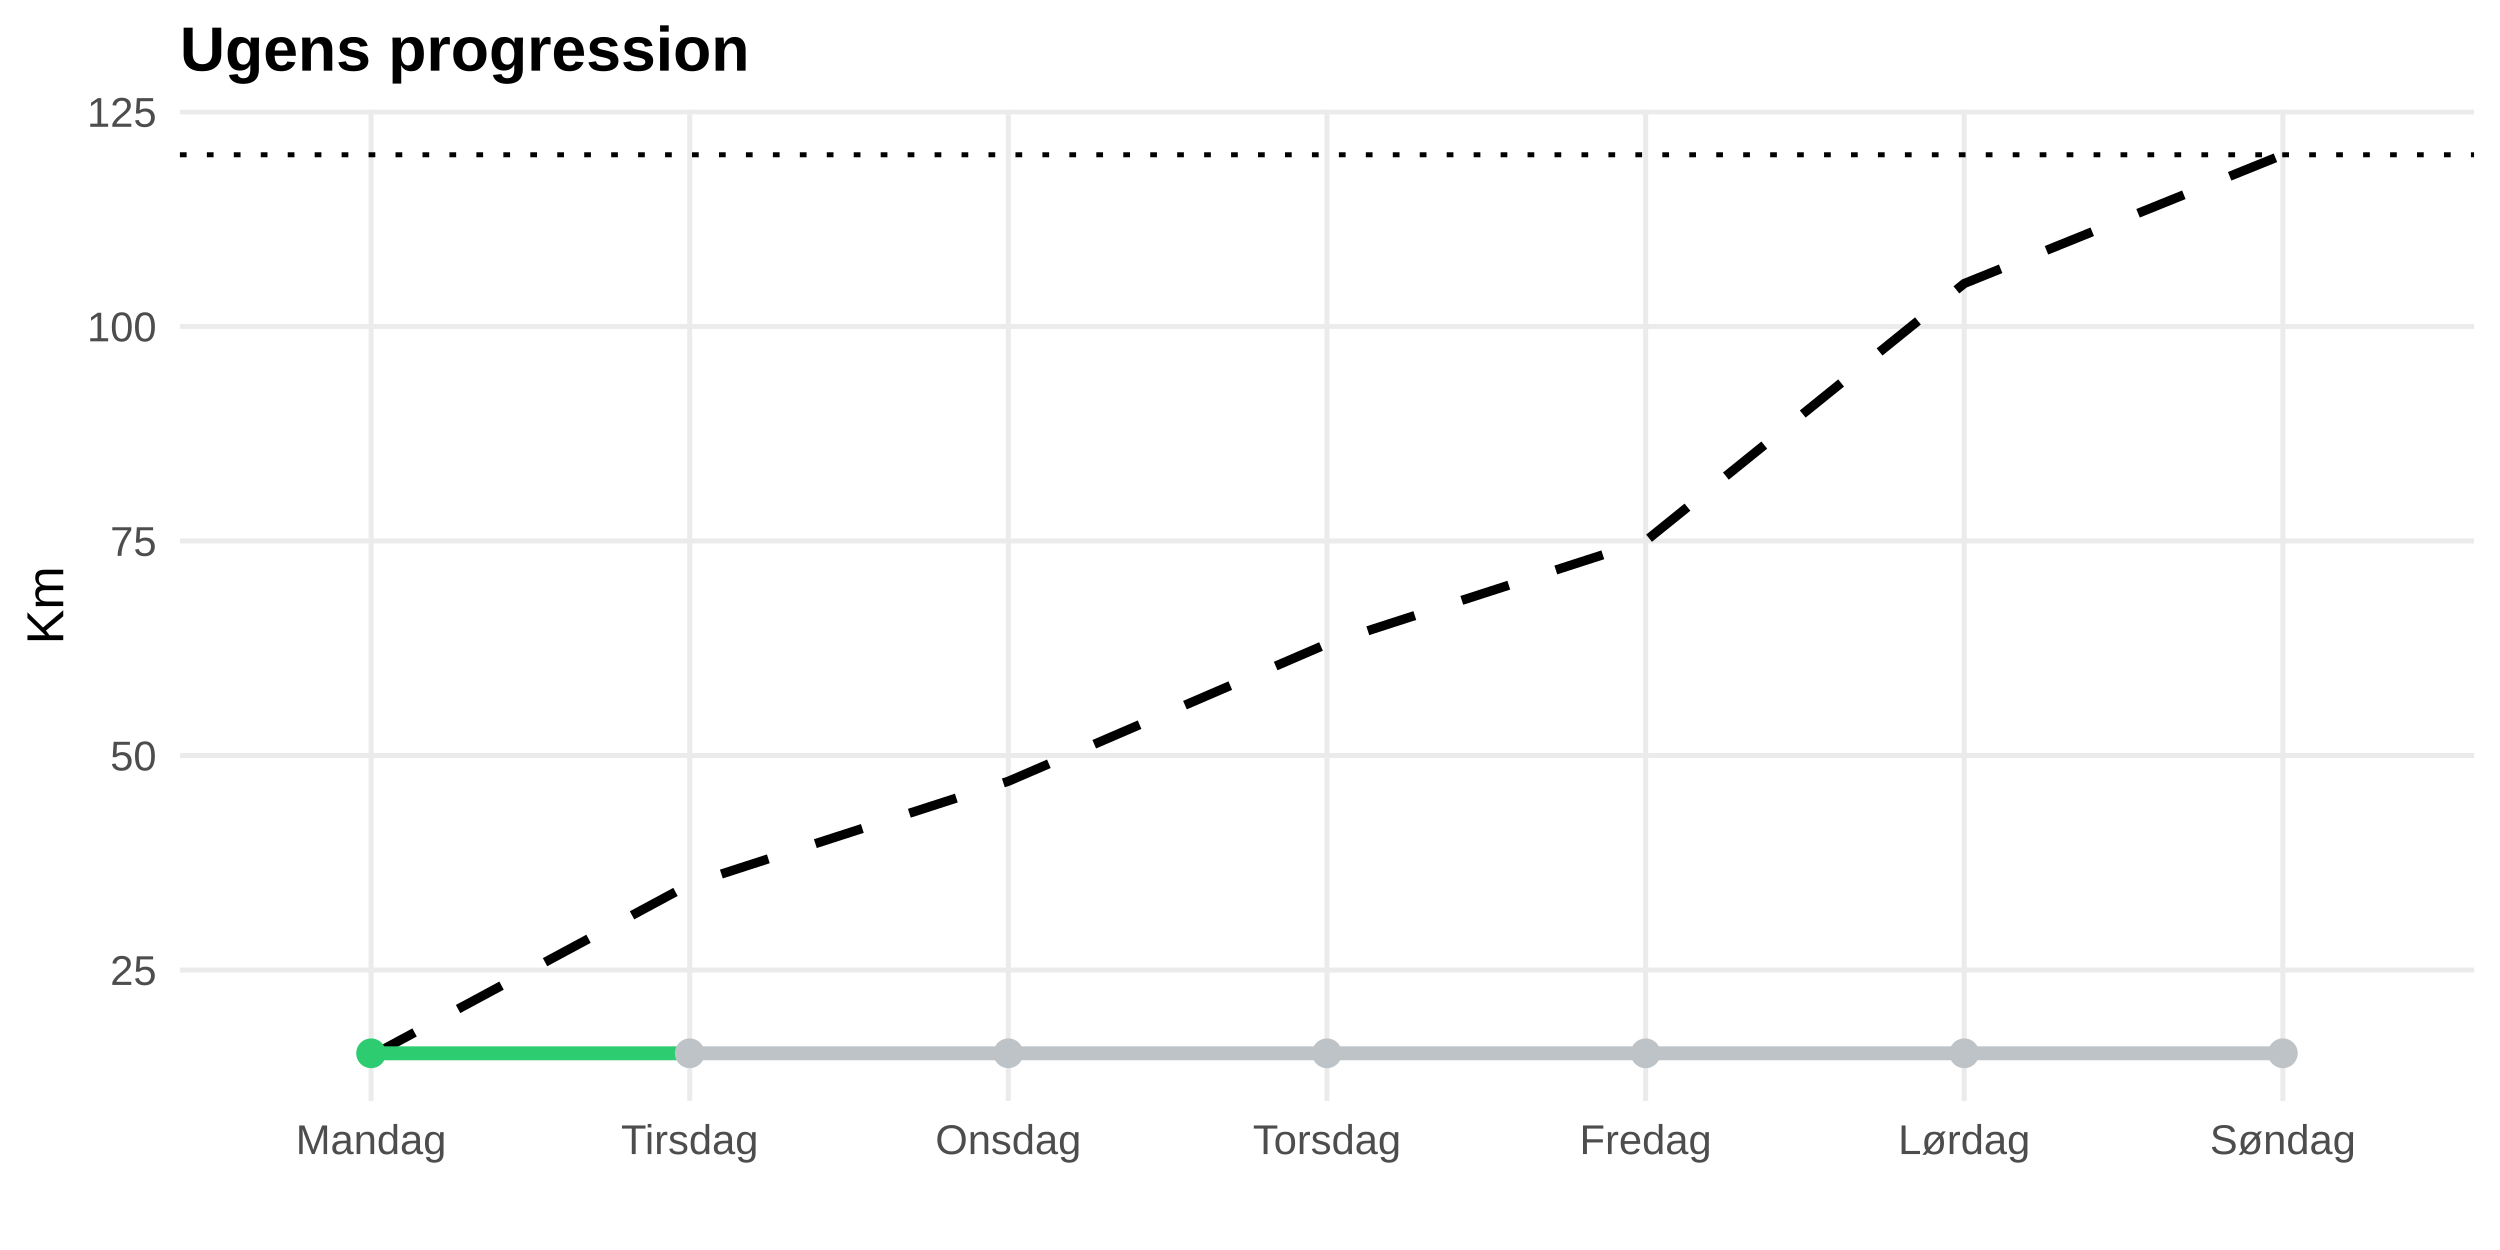
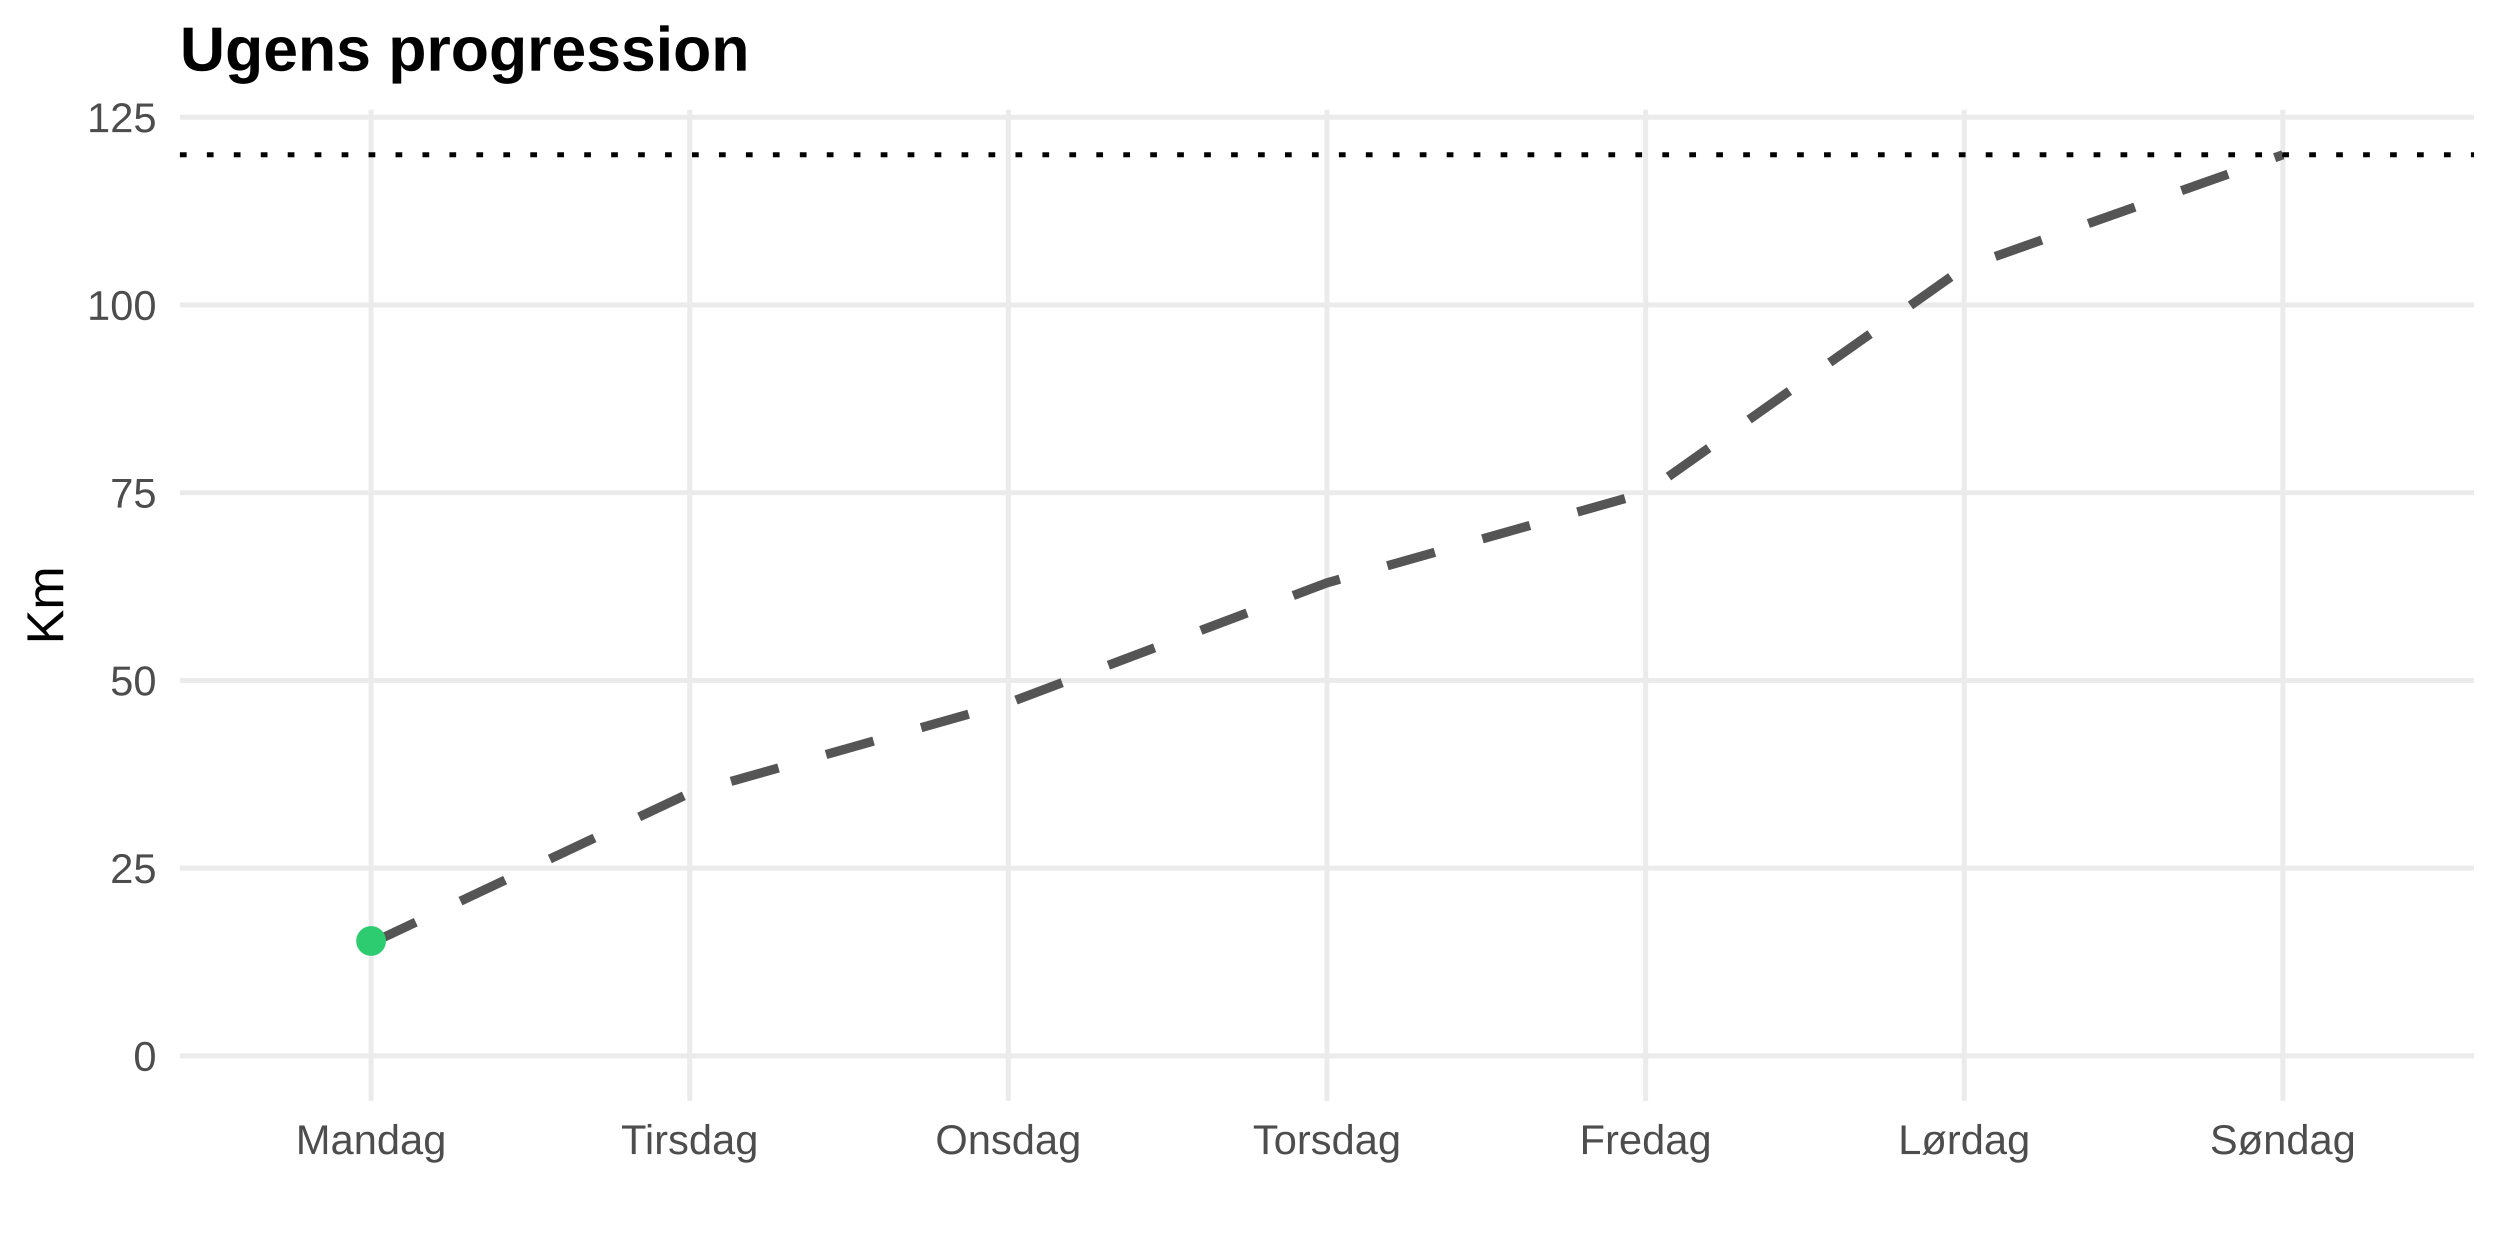
<svg xmlns="http://www.w3.org/2000/svg" width="576.00pt" height="288.00pt" viewBox="0 0 576.00 288.00">
  <g class="svglite">
    <defs>
      <style type="text/css">
    .svglite line, .svglite polyline, .svglite polygon, .svglite path, .svglite rect, .svglite circle {
      fill: none;
      stroke: #000000;
      stroke-linecap: round;
      stroke-linejoin: round;
      stroke-miterlimit: 10.00;
    }
    .svglite text {
      white-space: pre;
    }
    .svglite g.glyphgroup path {
      fill: inherit;
      stroke: none;
    }
  </style>
    </defs>
    <rect width="100%" height="100%" style="stroke: none; fill: #FFFFFF;" />
    <defs>
      <clipPath id="cpMC4wMHw1NzYuMDB8MC4wMHwyODguMDA=">
        <rect x="0.00" y="0.00" width="576.00" height="288.00" />
      </clipPath>
    </defs>
    <g clip-path="url(#cpMC4wMHw1NzYuMDB8MC4wMHwyODguMDA=)">
      <rect x="0.00" y="0.00" width="576.00" height="288.00" style="stroke-width: 1.16; stroke: none; fill: #FFFFFF;" />
    </g>
    <defs>
      <clipPath id="cpNDEuNDV8NTcwLjAyfDI1LjI4fDI1My42NQ==">
        <rect x="41.45" y="25.28" width="528.58" height="228.37" />
      </clipPath>
    </defs>
    <g clip-path="url(#cpNDEuNDV8NTcwLjAyfDI1LjI4fDI1My42NQ==)">
-       <polyline points="41.45,223.50 570.02,223.50 " style="stroke-width: 1.16; stroke: #EBEBEB; stroke-linecap: butt;" />
-       <polyline points="41.45,174.07 570.02,174.07 " style="stroke-width: 1.16; stroke: #EBEBEB; stroke-linecap: butt;" />
-       <polyline points="41.45,124.64 570.02,124.64 " style="stroke-width: 1.16; stroke: #EBEBEB; stroke-linecap: butt;" />
-       <polyline points="41.45,75.21 570.02,75.21 " style="stroke-width: 1.16; stroke: #EBEBEB; stroke-linecap: butt;" />
-       <polyline points="41.45,25.78 570.02,25.78 " style="stroke-width: 1.16; stroke: #EBEBEB; stroke-linecap: butt;" />
+       <polyline points="41.45,243.27 570.02,243.27 " style="stroke-width: 1.16; stroke: #EBEBEB; stroke-linecap: butt;" />
+       <polyline points="41.45,200.02 570.02,200.02 " style="stroke-width: 1.16; stroke: #EBEBEB; stroke-linecap: butt;" />
+       <polyline points="41.45,156.77 570.02,156.77 " style="stroke-width: 1.16; stroke: #EBEBEB; stroke-linecap: butt;" />
+       <polyline points="41.45,113.52 570.02,113.52 " style="stroke-width: 1.16; stroke: #EBEBEB; stroke-linecap: butt;" />
+       <polyline points="41.45,70.26 570.02,70.26 " style="stroke-width: 1.16; stroke: #EBEBEB; stroke-linecap: butt;" />
+       <polyline points="41.45,27.01 570.02,27.01 " style="stroke-width: 1.16; stroke: #EBEBEB; stroke-linecap: butt;" />
      <polyline points="85.50,253.65 85.50,25.28 " style="stroke-width: 1.16; stroke: #EBEBEB; stroke-linecap: butt;" />
      <polyline points="158.91,253.65 158.91,25.28 " style="stroke-width: 1.16; stroke: #EBEBEB; stroke-linecap: butt;" />
      <polyline points="232.32,253.65 232.32,25.28 " style="stroke-width: 1.16; stroke: #EBEBEB; stroke-linecap: butt;" />
      <polyline points="305.73,253.65 305.73,25.28 " style="stroke-width: 1.16; stroke: #EBEBEB; stroke-linecap: butt;" />
      <polyline points="379.15,253.65 379.15,25.28 " style="stroke-width: 1.16; stroke: #EBEBEB; stroke-linecap: butt;" />
      <polyline points="452.56,253.65 452.56,25.28 " style="stroke-width: 1.16; stroke: #EBEBEB; stroke-linecap: butt;" />
      <polyline points="525.97,253.65 525.97,25.28 " style="stroke-width: 1.16; stroke: #EBEBEB; stroke-linecap: butt;" />
-       <polyline points="85.50,243.27 158.91,203.73 232.32,180.00 305.73,148.36 379.15,124.64 452.56,65.32 525.97,35.66 " style="stroke-width: 2.13; stroke-dasharray: 11.38,11.38; stroke-linecap: butt;" />
-       <line x1="85.50" y1="242.68" x2="158.91" y2="242.68" style="stroke-width: 3.20; stroke: #2ECC71; stroke-linecap: butt;" />
-       <line x1="158.91" y1="242.68" x2="232.32" y2="242.68" style="stroke-width: 3.20; stroke: #BDC3C7; stroke-linecap: butt;" />
-       <line x1="232.32" y1="242.68" x2="305.73" y2="242.68" style="stroke-width: 3.20; stroke: #BDC3C7; stroke-linecap: butt;" />
-       <line x1="305.73" y1="242.68" x2="379.15" y2="242.68" style="stroke-width: 3.20; stroke: #BDC3C7; stroke-linecap: butt;" />
-       <line x1="379.15" y1="242.68" x2="452.56" y2="242.68" style="stroke-width: 3.20; stroke: #BDC3C7; stroke-linecap: butt;" />
-       <line x1="452.56" y1="242.68" x2="525.97" y2="242.68" style="stroke-width: 3.20; stroke: #BDC3C7; stroke-linecap: butt;" />
-       <circle cx="85.50" cy="242.68" r="3.05" style="stroke-width: 0.77; stroke: #2ECC71; fill: #2ECC71;" />
-       <circle cx="158.91" cy="242.68" r="3.05" style="stroke-width: 0.77; stroke: #BDC3C7; fill: #BDC3C7;" />
-       <circle cx="232.32" cy="242.68" r="3.05" style="stroke-width: 0.77; stroke: #BDC3C7; fill: #BDC3C7;" />
-       <circle cx="305.73" cy="242.68" r="3.05" style="stroke-width: 0.77; stroke: #BDC3C7; fill: #BDC3C7;" />
-       <circle cx="379.15" cy="242.68" r="3.05" style="stroke-width: 0.77; stroke: #BDC3C7; fill: #BDC3C7;" />
-       <circle cx="452.56" cy="242.68" r="3.05" style="stroke-width: 0.77; stroke: #BDC3C7; fill: #BDC3C7;" />
-       <circle cx="525.97" cy="242.68" r="3.05" style="stroke-width: 0.77; stroke: #BDC3C7; fill: #BDC3C7;" />
+       <polyline points="85.50,217.32 158.91,182.72 232.32,161.96 305.73,134.28 379.15,113.52 452.56,61.61 525.97,35.66 " style="stroke-width: 2.13; stroke: #555555; stroke-dasharray: 11.38,11.38; stroke-linecap: butt;" />
      <line x1="41.45" y1="35.66" x2="570.02" y2="35.66" style="stroke-width: 1.16; stroke-dasharray: 1.55,4.66; stroke-linecap: butt;" />
+       <circle cx="85.50" cy="216.80" r="3.05" style="stroke-width: 0.77; stroke: #2ECC71; fill: #2ECC71;" />
    </g>
    <g clip-path="url(#cpMC4wMHw1NzYuMDB8MC4wMHwyODguMDA=)">
-       <text x="36.07" y="226.93" text-anchor="end" style="font-size: 9.60px;fill: #4D4D4D; font-family: &quot;Arial&quot;;" textLength="10.66px" lengthAdjust="spacingAndGlyphs">25</text>
-       <text x="36.07" y="177.50" text-anchor="end" style="font-size: 9.60px;fill: #4D4D4D; font-family: &quot;Arial&quot;;" textLength="10.66px" lengthAdjust="spacingAndGlyphs">50</text>
-       <text x="36.07" y="128.07" text-anchor="end" style="font-size: 9.60px;fill: #4D4D4D; font-family: &quot;Arial&quot;;" textLength="10.66px" lengthAdjust="spacingAndGlyphs">75</text>
-       <text x="36.07" y="78.64" text-anchor="end" style="font-size: 9.60px;fill: #4D4D4D; font-family: &quot;Arial&quot;;" textLength="15.98px" lengthAdjust="spacingAndGlyphs">100</text>
-       <text x="36.07" y="29.21" text-anchor="end" style="font-size: 9.60px;fill: #4D4D4D; font-family: &quot;Arial&quot;;" textLength="15.98px" lengthAdjust="spacingAndGlyphs">125</text>
+       <text x="36.07" y="246.71" text-anchor="end" style="font-size: 9.60px;fill: #4D4D4D; font-family: &quot;Arial&quot;;" textLength="5.33px" lengthAdjust="spacingAndGlyphs">0</text>
+       <text x="36.07" y="203.45" text-anchor="end" style="font-size: 9.60px;fill: #4D4D4D; font-family: &quot;Arial&quot;;" textLength="10.66px" lengthAdjust="spacingAndGlyphs">25</text>
+       <text x="36.07" y="160.20" text-anchor="end" style="font-size: 9.60px;fill: #4D4D4D; font-family: &quot;Arial&quot;;" textLength="10.66px" lengthAdjust="spacingAndGlyphs">50</text>
+       <text x="36.07" y="116.95" text-anchor="end" style="font-size: 9.60px;fill: #4D4D4D; font-family: &quot;Arial&quot;;" textLength="10.66px" lengthAdjust="spacingAndGlyphs">75</text>
+       <text x="36.07" y="73.70" text-anchor="end" style="font-size: 9.60px;fill: #4D4D4D; font-family: &quot;Arial&quot;;" textLength="15.98px" lengthAdjust="spacingAndGlyphs">100</text>
+       <text x="36.07" y="30.45" text-anchor="end" style="font-size: 9.60px;fill: #4D4D4D; font-family: &quot;Arial&quot;;" textLength="15.98px" lengthAdjust="spacingAndGlyphs">125</text>
      <text x="85.50" y="265.90" text-anchor="middle" style="font-size: 9.60px;fill: #4D4D4D; font-family: &quot;Arial&quot;;" textLength="34.62px" lengthAdjust="spacingAndGlyphs">Mandag</text>
      <text x="158.91" y="265.90" text-anchor="middle" style="font-size: 9.60px;fill: #4D4D4D; font-family: &quot;Arial&quot;;" textLength="31.59px" lengthAdjust="spacingAndGlyphs">Tirsdag</text>
      <text x="232.32" y="265.90" text-anchor="middle" style="font-size: 9.60px;fill: #4D4D4D; font-family: &quot;Arial&quot;;" textLength="33.58px" lengthAdjust="spacingAndGlyphs">Onsdag</text>
      <text x="305.73" y="265.90" text-anchor="middle" style="font-size: 9.60px;fill: #4D4D4D; font-family: &quot;Arial&quot;;" textLength="34.09px" lengthAdjust="spacingAndGlyphs">Torsdag</text>
      <text x="379.15" y="265.90" text-anchor="middle" style="font-size: 9.60px;fill: #4D4D4D; font-family: &quot;Arial&quot;;" textLength="30.36px" lengthAdjust="spacingAndGlyphs">Fredag</text>
      <text x="452.56" y="265.90" text-anchor="middle" style="font-size: 9.60px;fill: #4D4D4D; font-family: &quot;Arial&quot;;" textLength="30.36px" lengthAdjust="spacingAndGlyphs">Lørdag</text>
      <text x="525.97" y="265.90" text-anchor="middle" style="font-size: 9.60px;fill: #4D4D4D; font-family: &quot;Arial&quot;;" textLength="33.58px" lengthAdjust="spacingAndGlyphs">Søndag</text>
      <text transform="translate(14.57,139.47) rotate(-90)" text-anchor="middle" style="font-size: 12.00px; font-family: &quot;Arial&quot;;" textLength="18.00px" lengthAdjust="spacingAndGlyphs">Km</text>
      <text x="41.45" y="16.28" style="font-size: 14.40px; font-weight: bold; font-family: &quot;Arial&quot;;" textLength="131.16px" lengthAdjust="spacingAndGlyphs">Ugens progression</text>
    </g>
  </g>
</svg>
